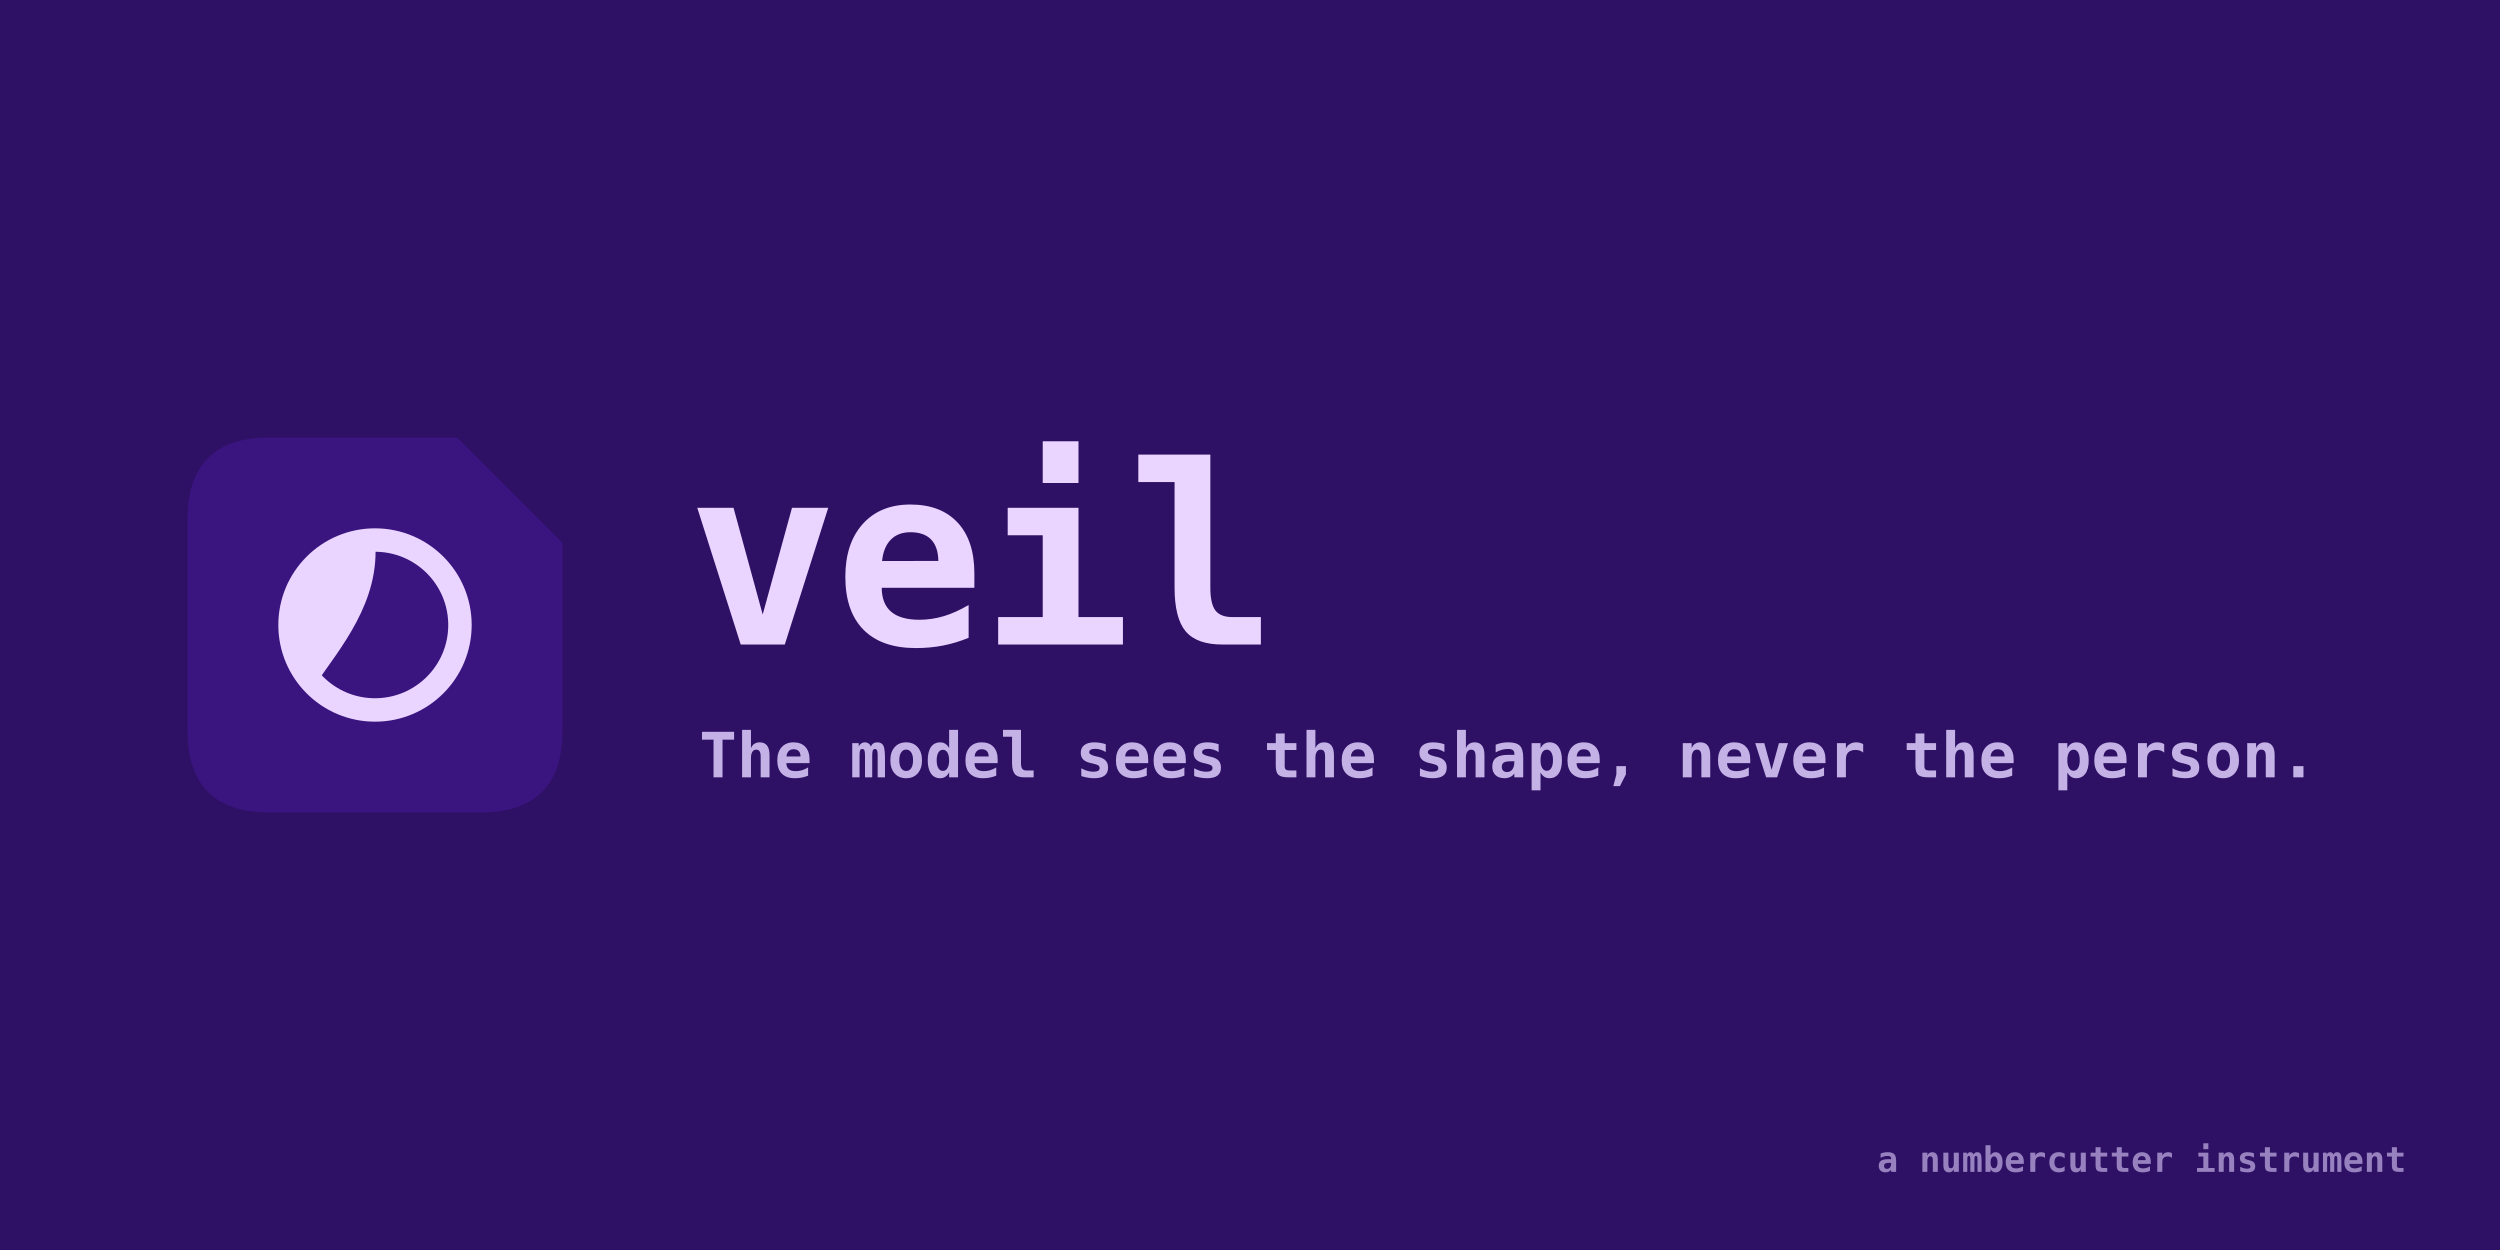
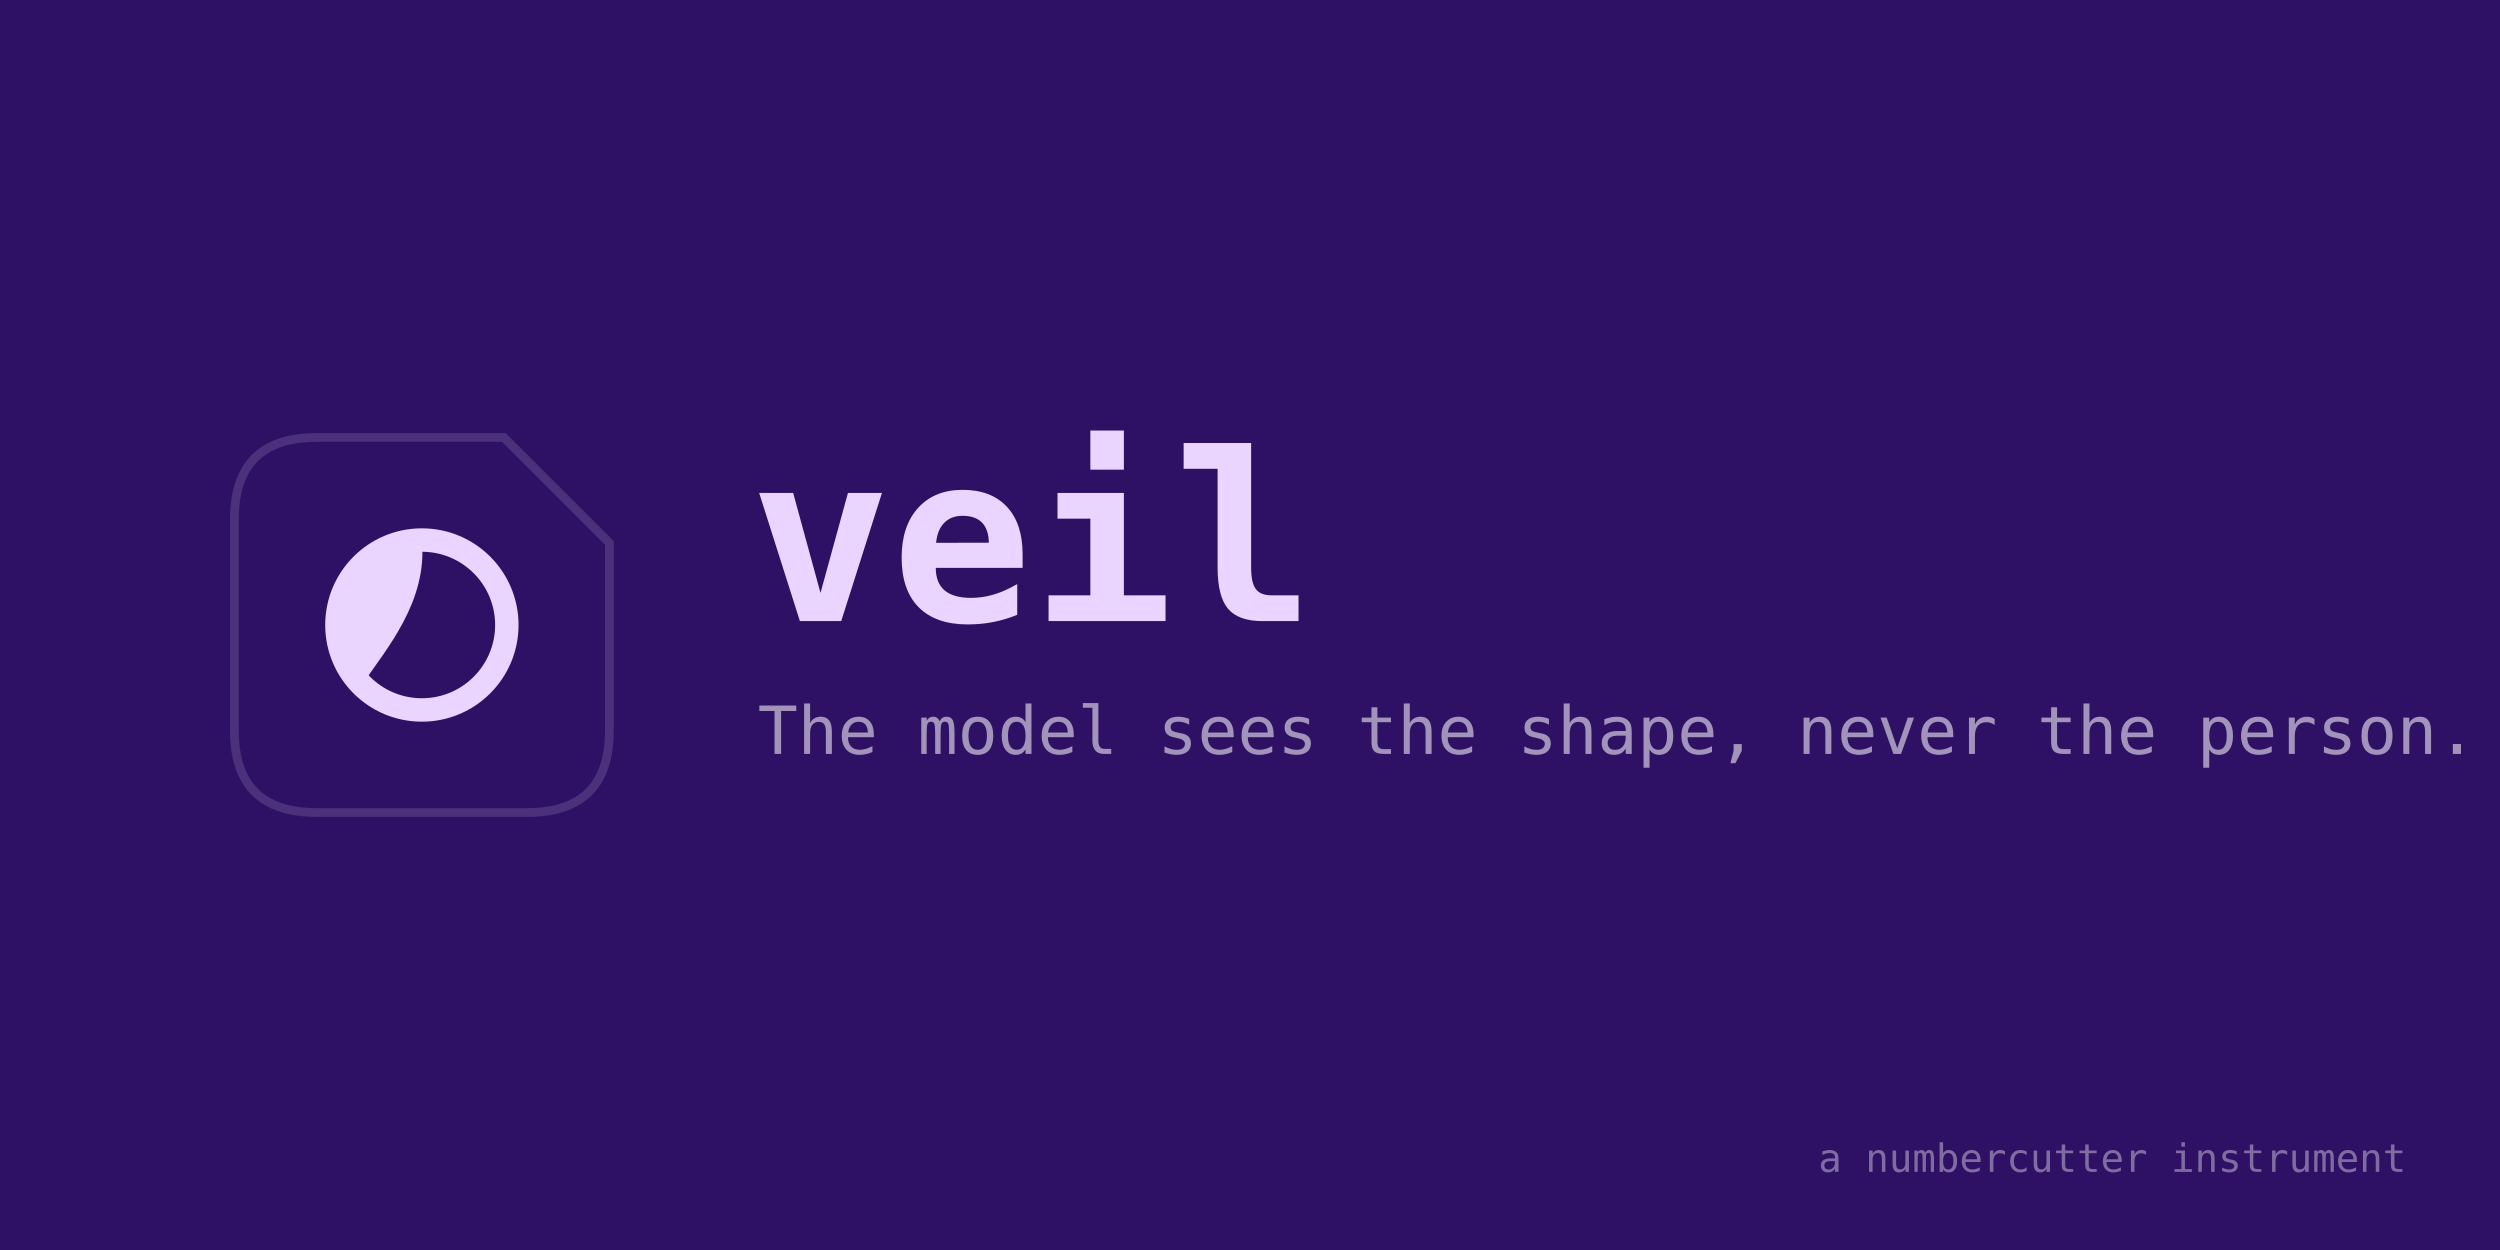
<svg xmlns="http://www.w3.org/2000/svg" width="1280" height="640" viewBox="0 0 1280 640" role="img" aria-label="veil: The model sees the shape, never the person.">
  <rect width="1280" height="640" fill="#2E1065" />
-   <g transform="translate(96 224) scale(3)">
-     <path d="M14 0 H46 L64 18 V50 Q64 64 50 64 H14 Q0 64 0 50 V14 Q0 0 14 0 Z" fill="#3A147F" />
+   <g transform="translate(120 224) scale(3)">
+     <path d="M14 0 H46 L64 18 V50 Q64 64 50 64 H14 Q0 64 0 50 V14 Q0 0 14 0 Z" fill="#2E1065" stroke="#4B317B" stroke-width="1.5" />
    <circle cx="32" cy="32" r="14.5" fill="none" stroke="#E9D5FF" stroke-width="4" />
    <path d="M32 17.5 A14.5 14.5 0 0 0 21.75 42.25 C26 36 33 28 32 17.5 Z" fill="#E9D5FF" />
  </g>
-   <text x="352" y="330" fill="#E9D5FF" font-family="ui-monospace, SFMono-Regular, Menlo, monospace" font-weight="700" font-size="128" letter-spacing="-2">veil</text>
-   <text x="358" y="398" fill="#C4B2E6" font-family="ui-monospace, SFMono-Regular, Menlo, monospace" font-weight="700" font-size="32">The model sees the shape, never the person.</text>
-   <text x="1232" y="600" text-anchor="end" fill="#C4B2E6" fill-opacity="0.7" font-family="ui-monospace, SFMono-Regular, Menlo, monospace" font-weight="700" font-size="18">a numbercutter instrument</text>
+   <text x="384" y="318" font-family="ui-monospace, SFMono-Regular, Menlo, monospace" font-weight="700" font-size="120" fill="#E9D5FF">veil</text>
+   <text x="388" y="386" font-family="ui-monospace, SFMono-Regular, Menlo, monospace" font-size="34" fill="#A193BA">The model sees the shape, never the person.</text>
+   <text x="1232" y="600" text-anchor="end" font-family="ui-monospace, SFMono-Regular, Menlo, monospace" font-size="20" fill="#A193BA" fill-opacity="0.7">a numbercutter instrument</text>
</svg>
